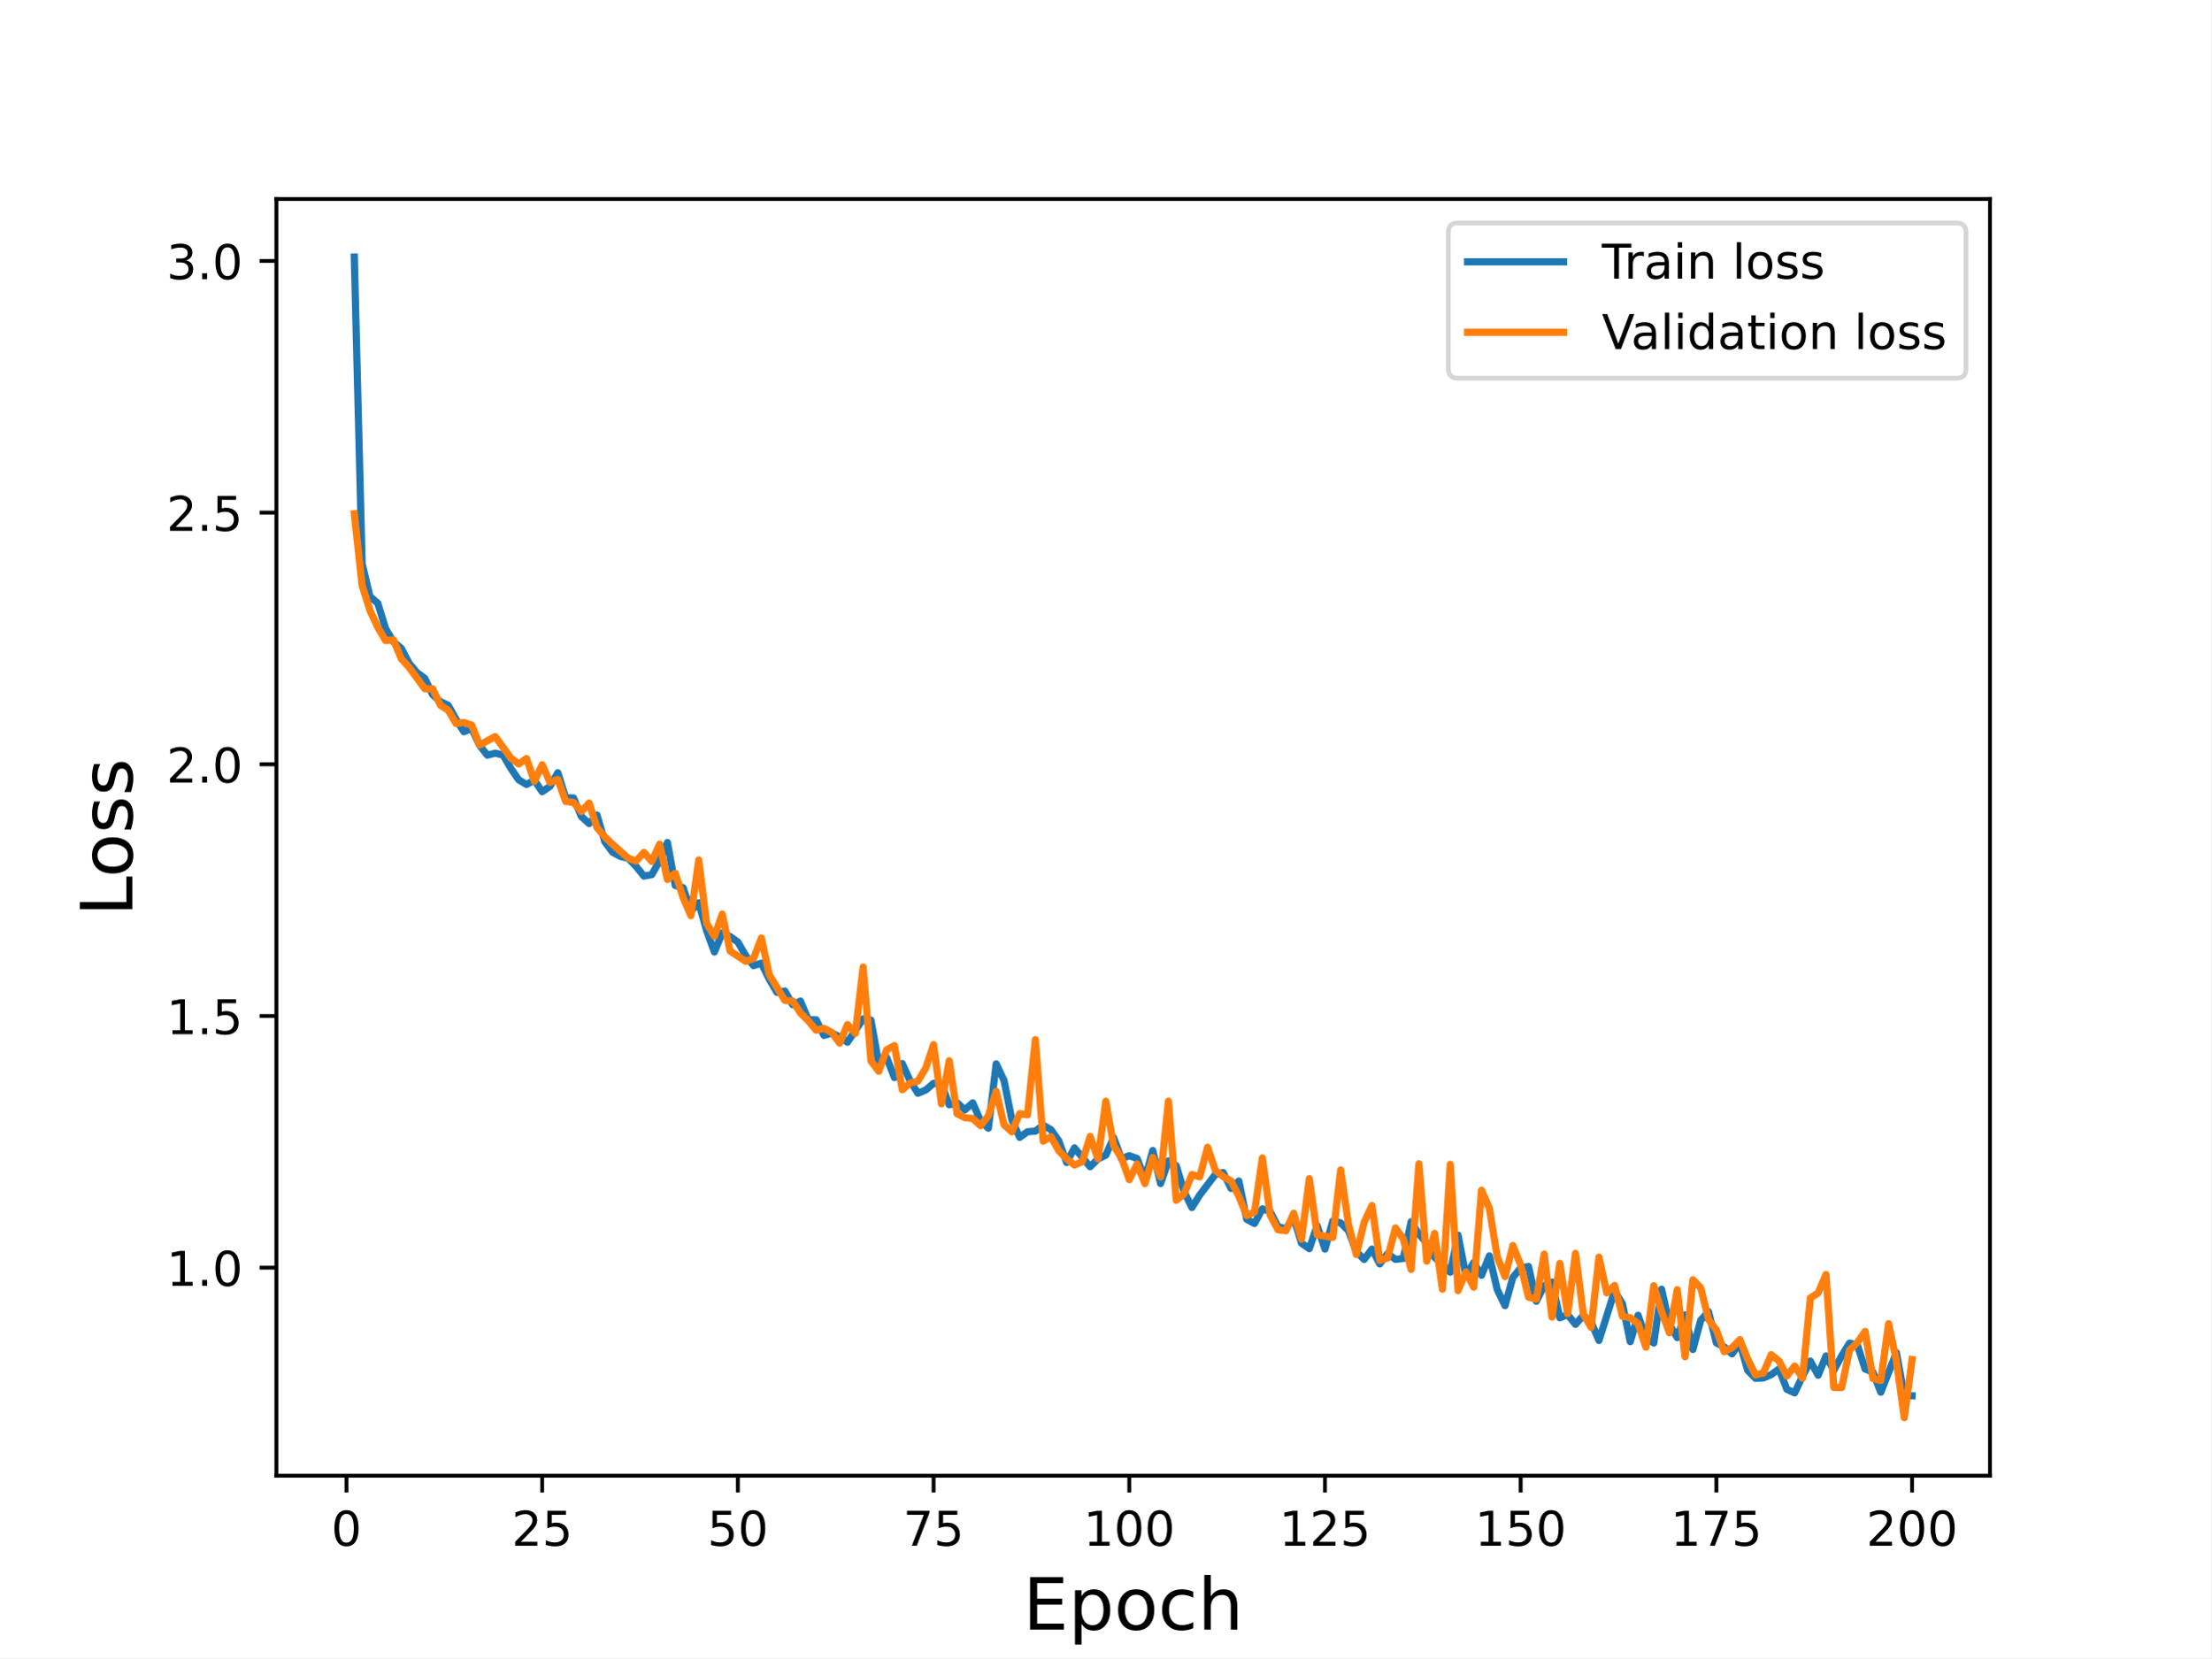
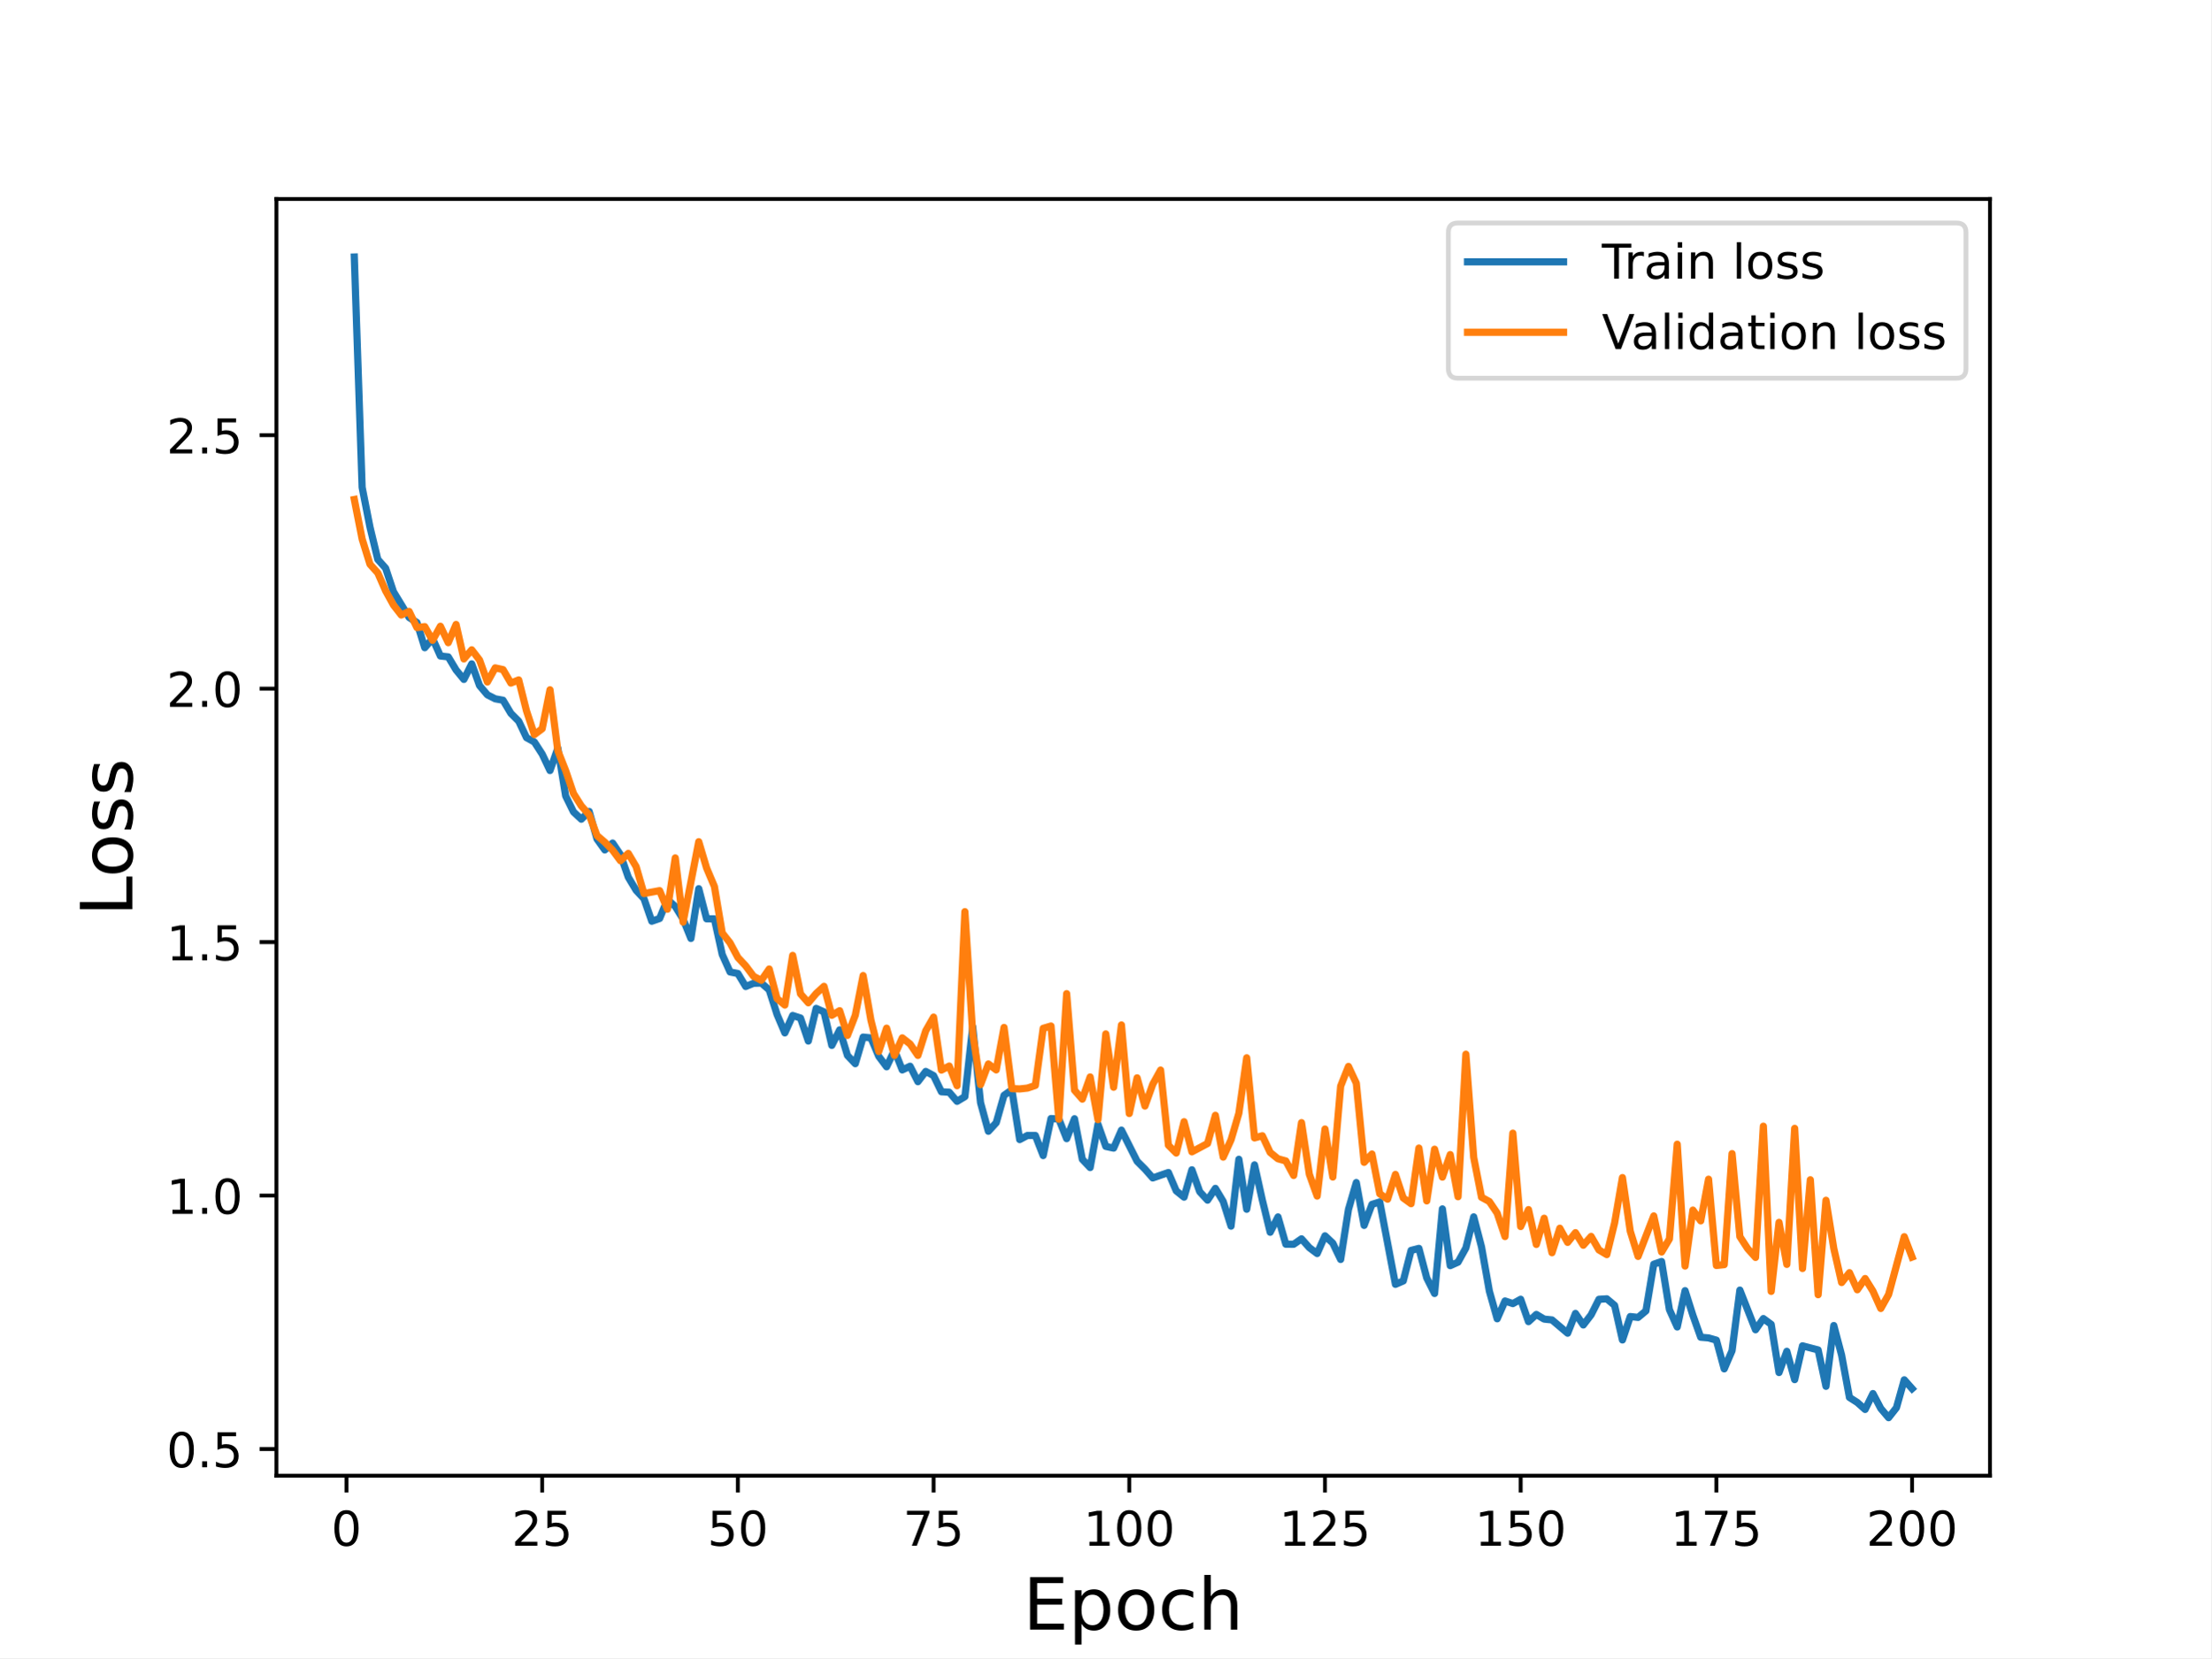
<svg xmlns="http://www.w3.org/2000/svg" xmlns:xlink="http://www.w3.org/1999/xlink" height="345.6pt" version="1.1" viewBox="0 0 460.8 345.6" width="460.8pt">
  <defs>
    <style type="text/css">*{stroke-linecap:butt;stroke-linejoin:round;}</style>
  </defs>
  <g id="figure_1">
    <g id="patch_1">
      <path d="M 0 345.6  L 460.8 345.6  L 460.8 0  L 0 0  z " style="fill:#ffffff;" />
    </g>
    <g id="axes_1">
      <g id="patch_2">
        <path d="M 57.6 307.584  L 414.72 307.584  L 414.72 41.472  L 57.6 41.472  z " style="fill:#ffffff;" />
      </g>
      <g id="matplotlib.axis_1">
        <g id="xtick_1">
          <g id="line2d_1">
            <defs>
-               <path d="M 0 0  L 0 3.5  " id="md08110b622" style="stroke:#000000;stroke-width:0.8;" />
-             </defs>
-             <g>
-               <use style="stroke:#000000;stroke-width:0.8;" x="72.201" xlink:href="#md08110b622" y="307.584" />
+               <path d="M 0 0  L 0 3.5  " id="m9e2fbd692a" style="stroke:#000000;stroke-width:0.8;" />
+             </defs>
+             <g>
+               <use style="stroke:#000000;stroke-width:0.8;" x="72.201" xlink:href="#m9e2fbd692a" y="307.584" />
            </g>
          </g>
          <g id="text_1">
            <g transform="translate(69.02005 322.1824)scale(0.1 -0.1)">
              <defs>
                <path d="M 2034 4250  Q 1547 4250 1301 3770  Q 1056 3291 1056 2328  Q 1056 1369 1301 889  Q 1547 409 2034 409  Q 2525 409 2770 889  Q 3016 1369 3016 2328  Q 3016 3291 2770 3770  Q 2525 4250 2034 4250  z M 2034 4750  Q 2819 4750 3233 4129  Q 3647 3509 3647 2328  Q 3647 1150 3233 529  Q 2819 -91 2034 -91  Q 1250 -91 836 529  Q 422 1150 422 2328  Q 422 3509 836 4129  Q 1250 4750 2034 4750  z " id="DejaVuSans-30" transform="scale(0.015625)" />
              </defs>
              <use xlink:href="#DejaVuSans-30" />
            </g>
          </g>
        </g>
        <g id="xtick_2">
          <g id="line2d_2">
            <g>
-               <use style="stroke:#000000;stroke-width:0.8;" x="112.987" xlink:href="#md08110b622" y="307.584" />
+               <use style="stroke:#000000;stroke-width:0.8;" x="112.987" xlink:href="#m9e2fbd692a" y="307.584" />
            </g>
          </g>
          <g id="text_2">
            <g transform="translate(106.6245 322.1824)scale(0.1 -0.1)">
              <defs>
                <path d="M 1228 531  L 3431 531  L 3431 0  L 469 0  L 469 531  Q 828 903 1448 1529  Q 2069 2156 2228 2338  Q 2531 2678 2651 2914  Q 2772 3150 2772 3378  Q 2772 3750 2511 3984  Q 2250 4219 1831 4219  Q 1534 4219 1204 4116  Q 875 4013 500 3803  L 500 4441  Q 881 4594 1212 4672  Q 1544 4750 1819 4750  Q 2544 4750 2975 4387  Q 3406 4025 3406 3419  Q 3406 3131 3298 2873  Q 3191 2616 2906 2266  Q 2828 2175 2409 1742  Q 1991 1309 1228 531  z " id="DejaVuSans-32" transform="scale(0.015625)" />
                <path d="M 691 4666  L 3169 4666  L 3169 4134  L 1269 4134  L 1269 2991  Q 1406 3038 1543 3061  Q 1681 3084 1819 3084  Q 2600 3084 3056 2656  Q 3513 2228 3513 1497  Q 3513 744 3044 326  Q 2575 -91 1722 -91  Q 1428 -91 1123 -41  Q 819 9 494 109  L 494 744  Q 775 591 1075 516  Q 1375 441 1709 441  Q 2250 441 2565 725  Q 2881 1009 2881 1497  Q 2881 1984 2565 2268  Q 2250 2553 1709 2553  Q 1456 2553 1204 2497  Q 953 2441 691 2322  L 691 4666  z " id="DejaVuSans-35" transform="scale(0.015625)" />
              </defs>
              <use xlink:href="#DejaVuSans-32" />
              <use x="63.623" xlink:href="#DejaVuSans-35" />
            </g>
          </g>
        </g>
        <g id="xtick_3">
          <g id="line2d_3">
            <g>
-               <use style="stroke:#000000;stroke-width:0.8;" x="153.773" xlink:href="#md08110b622" y="307.584" />
+               <use style="stroke:#000000;stroke-width:0.8;" x="153.773" xlink:href="#m9e2fbd692a" y="307.584" />
            </g>
          </g>
          <g id="text_3">
            <g transform="translate(147.4103 322.1824)scale(0.1 -0.1)">
              <use xlink:href="#DejaVuSans-35" />
              <use x="63.623" xlink:href="#DejaVuSans-30" />
            </g>
          </g>
        </g>
        <g id="xtick_4">
          <g id="line2d_4">
            <g>
-               <use style="stroke:#000000;stroke-width:0.8;" x="194.559" xlink:href="#md08110b622" y="307.584" />
+               <use style="stroke:#000000;stroke-width:0.8;" x="194.559" xlink:href="#m9e2fbd692a" y="307.584" />
            </g>
          </g>
          <g id="text_4">
            <g transform="translate(188.196 322.1824)scale(0.1 -0.1)">
              <defs>
                <path d="M 525 4666  L 3525 4666  L 3525 4397  L 1831 0  L 1172 0  L 2766 4134  L 525 4134  L 525 4666  z " id="DejaVuSans-37" transform="scale(0.015625)" />
              </defs>
              <use xlink:href="#DejaVuSans-37" />
              <use x="63.623" xlink:href="#DejaVuSans-35" />
            </g>
          </g>
        </g>
        <g id="xtick_5">
          <g id="line2d_5">
            <g>
-               <use style="stroke:#000000;stroke-width:0.8;" x="235.344" xlink:href="#md08110b622" y="307.584" />
+               <use style="stroke:#000000;stroke-width:0.8;" x="235.344" xlink:href="#m9e2fbd692a" y="307.584" />
            </g>
          </g>
          <g id="text_5">
            <g transform="translate(225.8005 322.1824)scale(0.1 -0.1)">
              <defs>
                <path d="M 794 531  L 1825 531  L 1825 4091  L 703 3866  L 703 4441  L 1819 4666  L 2450 4666  L 2450 531  L 3481 531  L 3481 0  L 794 0  L 794 531  z " id="DejaVuSans-31" transform="scale(0.015625)" />
              </defs>
              <use xlink:href="#DejaVuSans-31" />
              <use x="63.623" xlink:href="#DejaVuSans-30" />
              <use x="127.246" xlink:href="#DejaVuSans-30" />
            </g>
          </g>
        </g>
        <g id="xtick_6">
          <g id="line2d_6">
            <g>
-               <use style="stroke:#000000;stroke-width:0.8;" x="276.13" xlink:href="#md08110b622" y="307.584" />
+               <use style="stroke:#000000;stroke-width:0.8;" x="276.13" xlink:href="#m9e2fbd692a" y="307.584" />
            </g>
          </g>
          <g id="text_6">
            <g transform="translate(266.5863 322.1824)scale(0.1 -0.1)">
              <use xlink:href="#DejaVuSans-31" />
              <use x="63.623" xlink:href="#DejaVuSans-32" />
              <use x="127.246" xlink:href="#DejaVuSans-35" />
            </g>
          </g>
        </g>
        <g id="xtick_7">
          <g id="line2d_7">
            <g>
-               <use style="stroke:#000000;stroke-width:0.8;" x="316.916" xlink:href="#md08110b622" y="307.584" />
+               <use style="stroke:#000000;stroke-width:0.8;" x="316.916" xlink:href="#m9e2fbd692a" y="307.584" />
            </g>
          </g>
          <g id="text_7">
            <g transform="translate(307.372 322.1824)scale(0.1 -0.1)">
              <use xlink:href="#DejaVuSans-31" />
              <use x="63.623" xlink:href="#DejaVuSans-35" />
              <use x="127.246" xlink:href="#DejaVuSans-30" />
            </g>
          </g>
        </g>
        <g id="xtick_8">
          <g id="line2d_8">
            <g>
-               <use style="stroke:#000000;stroke-width:0.8;" x="357.702" xlink:href="#md08110b622" y="307.584" />
+               <use style="stroke:#000000;stroke-width:0.8;" x="357.702" xlink:href="#m9e2fbd692a" y="307.584" />
            </g>
          </g>
          <g id="text_8">
            <g transform="translate(348.1578 322.1824)scale(0.1 -0.1)">
              <use xlink:href="#DejaVuSans-31" />
              <use x="63.623" xlink:href="#DejaVuSans-37" />
              <use x="127.246" xlink:href="#DejaVuSans-35" />
            </g>
          </g>
        </g>
        <g id="xtick_9">
          <g id="line2d_9">
            <g>
-               <use style="stroke:#000000;stroke-width:0.8;" x="398.487" xlink:href="#md08110b622" y="307.584" />
+               <use style="stroke:#000000;stroke-width:0.8;" x="398.487" xlink:href="#m9e2fbd692a" y="307.584" />
            </g>
          </g>
          <g id="text_9">
            <g transform="translate(388.9435 322.1824)scale(0.1 -0.1)">
              <use xlink:href="#DejaVuSans-32" />
              <use x="63.623" xlink:href="#DejaVuSans-30" />
              <use x="127.246" xlink:href="#DejaVuSans-30" />
            </g>
          </g>
        </g>
        <g id="text_10">
          <g transform="translate(213.1936 339.6598)scale(0.15 -0.15)">
            <defs>
              <path d="M 628 4666  L 3578 4666  L 3578 4134  L 1259 4134  L 1259 2753  L 3481 2753  L 3481 2222  L 1259 2222  L 1259 531  L 3634 531  L 3634 0  L 628 0  L 628 4666  z " id="DejaVuSans-45" transform="scale(0.015625)" />
              <path d="M 1159 525  L 1159 -1331  L 581 -1331  L 581 3500  L 1159 3500  L 1159 2969  Q 1341 3281 1617 3432  Q 1894 3584 2278 3584  Q 2916 3584 3314 3078  Q 3713 2572 3713 1747  Q 3713 922 3314 415  Q 2916 -91 2278 -91  Q 1894 -91 1617 61  Q 1341 213 1159 525  z M 3116 1747  Q 3116 2381 2855 2742  Q 2594 3103 2138 3103  Q 1681 3103 1420 2742  Q 1159 2381 1159 1747  Q 1159 1113 1420 752  Q 1681 391 2138 391  Q 2594 391 2855 752  Q 3116 1113 3116 1747  z " id="DejaVuSans-70" transform="scale(0.015625)" />
              <path d="M 1959 3097  Q 1497 3097 1228 2736  Q 959 2375 959 1747  Q 959 1119 1226 758  Q 1494 397 1959 397  Q 2419 397 2687 759  Q 2956 1122 2956 1747  Q 2956 2369 2687 2733  Q 2419 3097 1959 3097  z M 1959 3584  Q 2709 3584 3137 3096  Q 3566 2609 3566 1747  Q 3566 888 3137 398  Q 2709 -91 1959 -91  Q 1206 -91 779 398  Q 353 888 353 1747  Q 353 2609 779 3096  Q 1206 3584 1959 3584  z " id="DejaVuSans-6f" transform="scale(0.015625)" />
              <path d="M 3122 3366  L 3122 2828  Q 2878 2963 2633 3030  Q 2388 3097 2138 3097  Q 1578 3097 1268 2742  Q 959 2388 959 1747  Q 959 1106 1268 751  Q 1578 397 2138 397  Q 2388 397 2633 464  Q 2878 531 3122 666  L 3122 134  Q 2881 22 2623 -34  Q 2366 -91 2075 -91  Q 1284 -91 818 406  Q 353 903 353 1747  Q 353 2603 823 3093  Q 1294 3584 2113 3584  Q 2378 3584 2631 3529  Q 2884 3475 3122 3366  z " id="DejaVuSans-63" transform="scale(0.015625)" />
              <path d="M 3513 2113  L 3513 0  L 2938 0  L 2938 2094  Q 2938 2591 2744 2837  Q 2550 3084 2163 3084  Q 1697 3084 1428 2787  Q 1159 2491 1159 1978  L 1159 0  L 581 0  L 581 4863  L 1159 4863  L 1159 2956  Q 1366 3272 1645 3428  Q 1925 3584 2291 3584  Q 2894 3584 3203 3211  Q 3513 2838 3513 2113  z " id="DejaVuSans-68" transform="scale(0.015625)" />
            </defs>
            <use xlink:href="#DejaVuSans-45" />
            <use x="63.184" xlink:href="#DejaVuSans-70" />
            <use x="126.66" xlink:href="#DejaVuSans-6f" />
            <use x="187.842" xlink:href="#DejaVuSans-63" />
            <use x="242.822" xlink:href="#DejaVuSans-68" />
          </g>
        </g>
      </g>
      <g id="matplotlib.axis_2">
        <g id="ytick_1">
          <g id="line2d_10">
            <defs>
-               <path d="M 0 0  L -3.5 0  " id="maf77f29ef6" style="stroke:#000000;stroke-width:0.8;" />
-             </defs>
-             <g>
-               <use style="stroke:#000000;stroke-width:0.8;" x="57.6" xlink:href="#maf77f29ef6" y="264.22" />
+               <path d="M 0 0  L -3.5 0  " id="m3fc4d45569" style="stroke:#000000;stroke-width:0.8;" />
+             </defs>
+             <g>
+               <use style="stroke:#000000;stroke-width:0.8;" x="57.6" xlink:href="#m3fc4d45569" y="302.026" />
            </g>
          </g>
          <g id="text_11">
-             <g transform="translate(34.69687 268.0188)scale(0.1 -0.1)">
+             <g transform="translate(34.69687 305.8253)scale(0.1 -0.1)">
              <defs>
                <path d="M 684 794  L 1344 794  L 1344 0  L 684 0  L 684 794  z " id="DejaVuSans-2e" transform="scale(0.015625)" />
              </defs>
-               <use xlink:href="#DejaVuSans-31" />
-               <use x="63.623" xlink:href="#DejaVuSans-2e" />
-               <use x="95.41" xlink:href="#DejaVuSans-30" />
+               <use xlink:href="#DejaVuSans-30" />
+               <use x="63.623" xlink:href="#DejaVuSans-2e" />
+               <use x="95.41" xlink:href="#DejaVuSans-35" />
            </g>
          </g>
        </g>
        <g id="ytick_2">
          <g id="line2d_11">
            <g>
-               <use style="stroke:#000000;stroke-width:0.8;" x="57.6" xlink:href="#maf77f29ef6" y="211.761" />
+               <use style="stroke:#000000;stroke-width:0.8;" x="57.6" xlink:href="#m3fc4d45569" y="249.194" />
            </g>
          </g>
          <g id="text_12">
-             <g transform="translate(34.69687 215.5601)scale(0.1 -0.1)">
-               <use xlink:href="#DejaVuSans-31" />
-               <use x="63.623" xlink:href="#DejaVuSans-2e" />
-               <use x="95.41" xlink:href="#DejaVuSans-35" />
+             <g transform="translate(34.69687 252.993)scale(0.1 -0.1)">
+               <use xlink:href="#DejaVuSans-31" />
+               <use x="63.623" xlink:href="#DejaVuSans-2e" />
+               <use x="95.41" xlink:href="#DejaVuSans-30" />
            </g>
          </g>
        </g>
        <g id="ytick_3">
          <g id="line2d_12">
            <g>
-               <use style="stroke:#000000;stroke-width:0.8;" x="57.6" xlink:href="#maf77f29ef6" y="159.302" />
+               <use style="stroke:#000000;stroke-width:0.8;" x="57.6" xlink:href="#m3fc4d45569" y="196.361" />
            </g>
          </g>
          <g id="text_13">
-             <g transform="translate(34.69687 163.1014)scale(0.1 -0.1)">
-               <use xlink:href="#DejaVuSans-32" />
-               <use x="63.623" xlink:href="#DejaVuSans-2e" />
-               <use x="95.41" xlink:href="#DejaVuSans-30" />
+             <g transform="translate(34.69687 200.1607)scale(0.1 -0.1)">
+               <use xlink:href="#DejaVuSans-31" />
+               <use x="63.623" xlink:href="#DejaVuSans-2e" />
+               <use x="95.41" xlink:href="#DejaVuSans-35" />
            </g>
          </g>
        </g>
        <g id="ytick_4">
          <g id="line2d_13">
            <g>
-               <use style="stroke:#000000;stroke-width:0.8;" x="57.6" xlink:href="#maf77f29ef6" y="106.843" />
+               <use style="stroke:#000000;stroke-width:0.8;" x="57.6" xlink:href="#m3fc4d45569" y="143.529" />
            </g>
          </g>
          <g id="text_14">
-             <g transform="translate(34.69687 110.6427)scale(0.1 -0.1)">
+             <g transform="translate(34.69687 147.3284)scale(0.1 -0.1)">
              <use xlink:href="#DejaVuSans-32" />
              <use x="63.623" xlink:href="#DejaVuSans-2e" />
-               <use x="95.41" xlink:href="#DejaVuSans-35" />
+               <use x="95.41" xlink:href="#DejaVuSans-30" />
            </g>
          </g>
        </g>
        <g id="ytick_5">
          <g id="line2d_14">
            <g>
-               <use style="stroke:#000000;stroke-width:0.8;" x="57.6" xlink:href="#maf77f29ef6" y="54.385" />
+               <use style="stroke:#000000;stroke-width:0.8;" x="57.6" xlink:href="#m3fc4d45569" y="90.697" />
            </g>
          </g>
          <g id="text_15">
-             <g transform="translate(34.69687 58.18403)scale(0.1 -0.1)">
-               <defs>
-                 <path d="M 2597 2516  Q 3050 2419 3304 2112  Q 3559 1806 3559 1356  Q 3559 666 3084 287  Q 2609 -91 1734 -91  Q 1441 -91 1130 -33  Q 819 25 488 141  L 488 750  Q 750 597 1062 519  Q 1375 441 1716 441  Q 2309 441 2620 675  Q 2931 909 2931 1356  Q 2931 1769 2642 2001  Q 2353 2234 1838 2234  L 1294 2234  L 1294 2753  L 1863 2753  Q 2328 2753 2575 2939  Q 2822 3125 2822 3475  Q 2822 3834 2567 4026  Q 2313 4219 1838 4219  Q 1578 4219 1281 4162  Q 984 4106 628 3988  L 628 4550  Q 988 4650 1302 4700  Q 1616 4750 1894 4750  Q 2613 4750 3031 4423  Q 3450 4097 3450 3541  Q 3450 3153 3228 2886  Q 3006 2619 2597 2516  z " id="DejaVuSans-33" transform="scale(0.015625)" />
-               </defs>
-               <use xlink:href="#DejaVuSans-33" />
-               <use x="63.623" xlink:href="#DejaVuSans-2e" />
-               <use x="95.41" xlink:href="#DejaVuSans-30" />
+             <g transform="translate(34.69687 94.4961)scale(0.1 -0.1)">
+               <use xlink:href="#DejaVuSans-32" />
+               <use x="63.623" xlink:href="#DejaVuSans-2e" />
+               <use x="95.41" xlink:href="#DejaVuSans-35" />
            </g>
          </g>
        </g>
        <g id="text_16">
          <g transform="translate(27.57734 190.9788)rotate(-90)scale(0.15 -0.15)">
            <defs>
              <path d="M 628 4666  L 1259 4666  L 1259 531  L 3531 531  L 3531 0  L 628 0  L 628 4666  z " id="DejaVuSans-4c" transform="scale(0.015625)" />
              <path d="M 2834 3397  L 2834 2853  Q 2591 2978 2328 3040  Q 2066 3103 1784 3103  Q 1356 3103 1142 2972  Q 928 2841 928 2578  Q 928 2378 1081 2264  Q 1234 2150 1697 2047  L 1894 2003  Q 2506 1872 2764 1633  Q 3022 1394 3022 966  Q 3022 478 2636 193  Q 2250 -91 1575 -91  Q 1294 -91 989 -36  Q 684 19 347 128  L 347 722  Q 666 556 975 473  Q 1284 391 1588 391  Q 1994 391 2212 530  Q 2431 669 2431 922  Q 2431 1156 2273 1281  Q 2116 1406 1581 1522  L 1381 1569  Q 847 1681 609 1914  Q 372 2147 372 2553  Q 372 3047 722 3315  Q 1072 3584 1716 3584  Q 2034 3584 2315 3537  Q 2597 3491 2834 3397  z " id="DejaVuSans-73" transform="scale(0.015625)" />
            </defs>
            <use xlink:href="#DejaVuSans-4c" />
            <use x="53.963" xlink:href="#DejaVuSans-6f" />
            <use x="115.145" xlink:href="#DejaVuSans-73" />
            <use x="167.244" xlink:href="#DejaVuSans-73" />
          </g>
        </g>
      </g>
      <g id="line2d_15">
-         <path clip-path="url(#pb016cc8f94)" d="M 73.833 53.568  L 75.464 117.525  L 77.096 124.317  L 78.727 125.73  L 80.358 131.045  L 81.99 133.76  L 83.621 135.122  L 85.253 138.238  L 86.884 140.183  L 88.516 141.385  L 90.147 144.783  L 91.778 146.238  L 93.41 147.015  L 95.041 149.931  L 96.673 152.524  L 98.304 151.853  L 99.936 155.343  L 101.567 157.405  L 103.198 156.983  L 104.83 157.369  L 106.461 160.157  L 108.093 162.536  L 109.724 163.505  L 111.356 162.614  L 112.987 165.015  L 114.618 163.889  L 116.25 161.05  L 117.881 166.303  L 119.513 166.306  L 121.144 170.173  L 122.776 171.661  L 124.407 169.873  L 126.038 175.438  L 127.67 177.638  L 129.301 178.507  L 130.933 178.907  L 132.564 180.594  L 134.196 182.607  L 135.827 182.307  L 137.458 179.433  L 139.09 175.6  L 140.721 184.56  L 142.353 185.02  L 143.984 189.939  L 145.616 188.166  L 147.247 193.949  L 148.879 198.426  L 150.51 194.447  L 152.141 195.193  L 153.773 196.36  L 155.404 199.177  L 157.036 201.271  L 158.667 200.754  L 160.299 204.073  L 161.93 206.846  L 163.561 206.559  L 165.193 209.418  L 166.824 208.662  L 168.456 212.545  L 170.087 212.556  L 171.719 215.816  L 173.35 215.32  L 174.981 216.114  L 176.613 217.228  L 179.876 212.364  L 181.507 212.611  L 183.139 221.711  L 184.77 220.4  L 186.401 224.609  L 188.033 221.677  L 189.664 225.288  L 191.296 227.878  L 192.927 227.186  L 194.559 225.802  L 196.19 225.939  L 197.821 230.287  L 199.453 229.839  L 201.084 231.334  L 202.716 229.867  L 204.347 233.611  L 205.979 235.159  L 207.61 221.74  L 209.241 225.203  L 210.873 233.392  L 212.504 237.063  L 214.136 235.891  L 215.767 235.771  L 217.399 234.537  L 219.03 235.466  L 220.661 237.799  L 222.293 242.309  L 223.924 239.258  L 227.187 243.187  L 228.819 241.566  L 230.45 240.776  L 232.081 237.108  L 233.713 241.512  L 235.344 240.876  L 236.976 241.475  L 238.607 245.685  L 240.239 239.809  L 241.87 246.693  L 243.501 241.975  L 245.133 242.975  L 246.764 248.346  L 248.396 251.694  L 250.027 249.074  L 253.29 244.79  L 254.921 244.4  L 256.553 247.7  L 258.184 246.16  L 259.816 254.136  L 261.447 255.018  L 263.079 251.96  L 264.71 252.534  L 266.341 255.675  L 267.973 256.131  L 269.604 253.781  L 271.236 259.125  L 272.867 260.261  L 274.499 255.462  L 276.13 260.352  L 277.761 254.493  L 279.393 254.886  L 281.024 256.51  L 282.656 260.838  L 284.287 262.512  L 285.919 260.35  L 287.55 263.449  L 289.181 261.295  L 290.813 262.49  L 292.444 262.317  L 294.076 254.65  L 295.707 257.229  L 297.339 259.094  L 298.97 262.051  L 300.601 263.534  L 302.233 265.168  L 303.864 257.442  L 305.496 265.869  L 307.127 263.14  L 308.759 265.816  L 310.39 261.764  L 312.021 268.759  L 313.653 272.141  L 315.284 266.248  L 316.916 264.286  L 318.547 263.972  L 320.179 271.231  L 321.81 267.961  L 323.441 267.221  L 325.073 274.673  L 326.704 274.001  L 328.336 276.038  L 329.967 274.179  L 331.599 275.539  L 333.23 279.402  L 336.493 269.072  L 338.124 271.745  L 339.756 279.647  L 341.387 274.147  L 343.019 278.85  L 344.65 279.935  L 346.282 268.711  L 347.913 276.025  L 349.544 278.804  L 351.176 274.078  L 352.807 281.278  L 354.439 275.174  L 356.07 273.401  L 357.702 279.915  L 359.333 280.741  L 360.964 282.196  L 362.596 279.914  L 364.227 285.631  L 365.859 287.287  L 367.49 287.217  L 369.122 286.52  L 370.753 285.343  L 372.384 289.575  L 374.016 290.318  L 375.647 286.874  L 377.279 283.695  L 378.91 286.649  L 380.542 282.619  L 382.173 285.624  L 383.804 282.613  L 385.436 279.961  L 387.067 280.282  L 388.699 285.356  L 390.33 285.994  L 391.962 290.183  L 395.224 281.942  L 396.856 290.875  L 398.487 290.929  L 398.487 290.929  " style="fill:none;stroke:#1f77b4;stroke-linecap:square;stroke-width:1.5;" />
+         <path clip-path="url(#p7e8a330548)" d="M 73.833 53.568  L 75.464 101.576  L 77.096 109.85  L 78.727 116.593  L 80.358 118.418  L 81.99 123.324  L 85.253 128.693  L 86.884 129.749  L 88.516 135.006  L 90.147 133.098  L 91.778 136.733  L 93.41 136.907  L 95.041 139.633  L 96.673 141.612  L 98.304 138.372  L 99.936 142.899  L 101.567 144.82  L 103.198 145.65  L 104.83 145.947  L 106.461 148.681  L 108.093 150.312  L 109.724 153.751  L 111.356 154.649  L 112.987 157.174  L 114.618 160.609  L 116.25 155.934  L 117.881 165.908  L 119.513 169.22  L 121.144 170.748  L 122.776 169.125  L 124.407 174.873  L 126.038 177.151  L 127.67 175.715  L 129.301 178.141  L 130.933 182.84  L 132.564 185.563  L 134.196 187.306  L 135.827 192.01  L 137.458 191.446  L 139.09 187.471  L 140.721 188.937  L 142.353 191.566  L 143.984 195.608  L 145.616 185.232  L 147.247 191.505  L 148.879 191.525  L 150.51 198.95  L 152.141 202.584  L 153.773 202.907  L 155.404 205.621  L 157.036 204.955  L 158.667 204.903  L 160.299 206.32  L 161.93 211.428  L 163.561 215.285  L 165.193 211.661  L 166.824 212.183  L 168.456 216.985  L 170.087 210.183  L 171.719 210.904  L 173.35 217.897  L 174.981 214.66  L 176.613 219.992  L 178.244 221.708  L 179.876 216.168  L 181.507 216.338  L 183.139 220.183  L 184.77 222.355  L 186.401 218.899  L 188.033 223.009  L 189.664 222.239  L 191.296 225.459  L 192.927 223.319  L 194.559 224.193  L 196.19 227.564  L 197.821 227.659  L 199.453 229.559  L 201.084 228.574  L 202.716 214.018  L 204.347 229.838  L 205.979 235.797  L 207.61 234.017  L 209.241 228.296  L 210.873 227.166  L 212.504 237.528  L 214.136 236.663  L 215.767 236.671  L 217.399 240.86  L 219.03 233.144  L 220.661 233.241  L 222.293 237.336  L 223.924 233.185  L 225.556 241.635  L 227.187 243.36  L 228.819 234.331  L 230.45 238.953  L 232.081 239.304  L 233.713 235.559  L 236.976 242.043  L 238.607 243.67  L 240.239 245.523  L 243.501 244.389  L 245.133 248.216  L 246.764 249.527  L 248.396 243.823  L 250.027 248.392  L 251.659 250.157  L 253.29 247.695  L 254.921 250.424  L 256.553 255.567  L 258.184 241.639  L 259.816 252.05  L 261.447 242.799  L 263.079 250.143  L 264.71 256.844  L 266.341 253.642  L 267.973 259.34  L 269.604 259.347  L 271.236 258.211  L 272.867 260.05  L 274.499 261.283  L 276.13 257.585  L 277.761 259.11  L 279.393 262.518  L 281.024 252.083  L 282.656 246.485  L 284.287 255.411  L 285.919 251.036  L 287.55 250.522  L 290.813 267.702  L 292.444 266.994  L 294.076 260.625  L 295.707 260.204  L 297.339 266.36  L 298.97 269.608  L 300.601 251.976  L 302.233 263.802  L 303.864 263.072  L 305.496 260.112  L 307.127 253.636  L 308.759 259.915  L 310.39 269.104  L 312.021 274.878  L 313.653 271.164  L 315.284 271.713  L 316.916 270.809  L 318.547 275.478  L 320.179 273.974  L 321.81 274.946  L 323.441 275.117  L 326.704 277.882  L 328.336 273.762  L 329.967 276.169  L 331.599 274.051  L 333.23 270.819  L 334.862 270.717  L 336.493 272.084  L 338.124 279.291  L 339.756 274.411  L 341.387 274.591  L 343.019 273.23  L 344.65 263.501  L 346.282 262.941  L 347.913 272.962  L 349.544 276.587  L 351.176 269.021  L 352.807 274.155  L 354.439 278.727  L 356.07 278.868  L 357.702 279.334  L 359.333 285.32  L 360.964 281.532  L 362.596 268.901  L 365.859 277.169  L 367.49 274.837  L 369.122 276.037  L 370.753 286.08  L 372.384 281.664  L 374.016 287.56  L 375.647 280.516  L 378.91 281.375  L 380.542 288.952  L 382.173 276.286  L 383.804 282.473  L 385.436 291.277  L 387.067 292.316  L 388.699 293.773  L 390.33 290.466  L 391.962 293.568  L 393.593 295.488  L 395.224 293.417  L 396.856 287.603  L 398.487 289.438  L 398.487 289.438  " style="fill:none;stroke:#1f77b4;stroke-linecap:square;stroke-width:1.5;" />
      </g>
      <g id="line2d_16">
-         <path clip-path="url(#pb016cc8f94)" d="M 73.833 107.082  L 75.464 122.05  L 77.096 127.245  L 78.727 130.734  L 80.358 133.521  L 81.99 133.363  L 83.621 137.296  L 85.253 139.091  L 88.516 143.559  L 90.147 143.554  L 91.778 146.981  L 93.41 148.054  L 95.041 150.802  L 96.673 150.593  L 98.304 151.134  L 99.936 155.287  L 103.198 153.511  L 106.461 158.006  L 108.093 159.232  L 109.724 158.102  L 111.356 162.831  L 112.987 159.398  L 114.618 163.079  L 116.25 162.459  L 117.881 167.051  L 119.513 167.254  L 121.144 169.157  L 122.776 167.375  L 124.407 172.497  L 126.038 174.431  L 127.67 175.99  L 130.933 178.882  L 132.564 179.477  L 134.196 177.662  L 135.827 179.544  L 137.458 175.937  L 139.09 183.324  L 140.721 182.011  L 142.353 187.09  L 143.984 190.866  L 145.616 179.249  L 147.247 192.43  L 148.879 195.159  L 150.51 190.519  L 152.141 198.222  L 155.404 200.373  L 157.036 199.756  L 158.667 195.517  L 160.299 203.137  L 163.561 208.523  L 165.193 208.634  L 166.824 211.162  L 168.456 212.769  L 170.087 214.732  L 171.719 214.336  L 173.35 215.206  L 174.981 217.43  L 176.613 213.543  L 178.244 215.373  L 179.876 201.568  L 181.507 221.138  L 183.139 223.293  L 184.77 218.797  L 186.401 217.931  L 188.033 227.144  L 189.664 225.753  L 191.296 225.331  L 192.927 222.613  L 194.559 217.73  L 196.19 230.09  L 197.821 221.098  L 199.453 232.144  L 201.084 232.96  L 202.716 233.121  L 204.347 234.623  L 205.979 232.56  L 207.61 227.472  L 209.241 234.426  L 210.873 235.912  L 212.504 232.11  L 214.136 232.365  L 215.767 216.695  L 217.399 237.858  L 219.03 236.939  L 220.661 239.855  L 222.293 241.537  L 223.924 242.828  L 225.556 242.117  L 227.187 236.869  L 228.819 241.551  L 230.45 229.538  L 232.081 238.778  L 233.713 241.332  L 235.344 245.885  L 236.976 242.61  L 238.607 246.702  L 240.239 241.243  L 241.87 245.303  L 243.501 229.511  L 245.133 250.184  L 246.764 248.825  L 248.396 244.819  L 250.027 245.291  L 251.659 239.119  L 253.29 243.972  L 254.921 245.236  L 256.553 246.151  L 258.184 249.366  L 259.816 253.378  L 261.447 252.611  L 263.079 241.345  L 264.71 253.246  L 266.341 256.321  L 267.973 256.537  L 269.604 252.883  L 271.236 258.285  L 272.867 245.664  L 274.499 257.362  L 277.761 257.934  L 279.393 243.849  L 281.024 255.162  L 282.656 261.48  L 284.287 254.772  L 285.919 251.278  L 287.55 262.712  L 289.181 262.204  L 290.813 255.951  L 292.444 258.198  L 294.076 264.594  L 295.707 242.575  L 297.339 262.853  L 298.97 257.082  L 300.601 268.705  L 302.233 242.689  L 303.864 269.008  L 305.496 265.121  L 307.127 268.293  L 308.759 248.087  L 310.39 251.83  L 312.021 261.926  L 313.653 266.093  L 315.284 259.614  L 316.916 263.65  L 318.547 270.36  L 320.179 270.796  L 321.81 261.401  L 323.441 274.523  L 325.073 263.334  L 326.704 273.828  L 328.336 261.242  L 329.967 273.868  L 331.599 276.68  L 333.23 262.03  L 334.862 269.476  L 336.493 267.925  L 338.124 274.355  L 339.756 274.668  L 341.387 275.903  L 343.019 280.803  L 344.65 267.999  L 346.282 273.362  L 347.913 277.8  L 349.544 268.824  L 351.176 282.788  L 352.807 266.749  L 354.439 268.421  L 356.07 275.029  L 357.702 277.231  L 359.333 281.745  L 360.964 280.905  L 362.596 279.225  L 364.227 283.289  L 365.859 286.571  L 367.49 286.167  L 369.122 282.364  L 370.753 283.661  L 372.384 286.821  L 374.016 284.733  L 375.647 287.265  L 377.279 270.559  L 378.91 269.467  L 380.542 265.645  L 382.173 289.19  L 383.804 289.219  L 385.436 281.424  L 387.067 279.861  L 388.699 277.517  L 390.33 287.341  L 391.962 287.735  L 393.593 275.902  L 395.224 283.699  L 396.856 295.488  L 398.487 283.368  L 398.487 283.368  " style="fill:none;stroke:#ff7f0e;stroke-linecap:square;stroke-width:1.5;" />
+         <path clip-path="url(#p7e8a330548)" d="M 73.833 104.104  L 75.464 112.349  L 77.096 117.603  L 78.727 119.413  L 80.358 123.141  L 81.99 126.097  L 83.621 128.187  L 85.253 127.433  L 86.884 130.801  L 88.516 130.606  L 90.147 133.46  L 91.778 130.528  L 93.41 133.952  L 95.041 130.158  L 96.673 137.335  L 98.304 135.44  L 99.936 137.569  L 101.567 142.15  L 103.198 139.203  L 104.83 139.564  L 106.461 142.369  L 108.093 141.715  L 109.724 148.17  L 111.356 153.116  L 112.987 151.891  L 114.618 143.77  L 116.25 156.477  L 117.881 160.617  L 119.513 165.393  L 121.144 167.976  L 122.776 169.819  L 124.407 174.15  L 126.038 175.537  L 127.67 177.206  L 129.301 179.408  L 130.933 177.878  L 132.564 180.635  L 134.196 186.245  L 137.458 185.639  L 139.09 189.51  L 140.721 178.814  L 142.353 192.2  L 145.616 175.438  L 147.247 180.906  L 148.879 184.771  L 150.51 194.456  L 152.141 196.527  L 153.773 199.568  L 155.404 201.317  L 157.036 203.495  L 158.667 204.331  L 160.299 201.975  L 161.93 208.139  L 163.561 209.486  L 165.193 199.135  L 166.824 207.149  L 168.456 209.011  L 170.087 207.075  L 171.719 205.581  L 173.35 211.622  L 174.981 210.656  L 176.613 215.811  L 178.244 211.606  L 179.876 203.341  L 181.507 212.649  L 183.139 219.171  L 184.77 214.303  L 186.401 219.999  L 188.033 216.327  L 189.664 217.601  L 191.296 219.987  L 192.927 214.842  L 194.559 211.995  L 196.19 223.045  L 197.821 222.2  L 199.453 226.302  L 201.084 190.018  L 202.716 215.457  L 204.347 226.079  L 205.979 221.763  L 207.61 223.002  L 209.241 214.153  L 210.873 226.904  L 212.504 226.969  L 214.136 226.789  L 215.767 226.243  L 217.399 214.335  L 219.03 213.854  L 220.661 233.283  L 222.293 207.108  L 223.924 227.23  L 225.556 229.097  L 227.187 224.472  L 228.819 233.367  L 230.45 215.501  L 232.081 226.614  L 233.713 213.634  L 235.344 232.098  L 236.976 224.656  L 238.607 230.539  L 240.239 225.992  L 241.87 223.038  L 243.501 238.703  L 245.133 240.333  L 246.764 233.802  L 248.396 240.081  L 251.659 238.345  L 253.29 232.468  L 254.921 241.181  L 256.553 237.576  L 258.184 232.041  L 259.816 220.48  L 261.447 237.183  L 263.079 236.731  L 264.71 240.213  L 266.341 241.533  L 267.973 241.984  L 269.604 245.009  L 271.236 233.994  L 272.867 244.755  L 274.499 249.3  L 276.13 235.326  L 277.761 245.334  L 279.393 226.395  L 281.024 222.283  L 282.656 225.772  L 284.287 242.272  L 285.919 240.538  L 287.55 248.83  L 289.181 249.954  L 290.813 244.792  L 292.444 249.703  L 294.076 250.888  L 295.707 239.295  L 297.339 250.305  L 298.97 239.531  L 300.601 245.35  L 302.233 240.655  L 303.864 249.437  L 305.496 219.736  L 307.127 241.242  L 308.759 249.557  L 310.39 250.442  L 312.021 252.864  L 313.653 257.742  L 315.284 236.182  L 316.916 255.649  L 318.547 252.123  L 320.179 259.385  L 321.81 253.918  L 323.441 261.113  L 325.073 256.009  L 326.704 258.953  L 328.336 256.926  L 329.967 259.554  L 331.599 257.714  L 333.23 260.533  L 334.862 261.506  L 336.493 254.899  L 338.124 245.447  L 339.756 256.63  L 341.387 261.876  L 344.65 253.439  L 346.282 260.965  L 347.913 258.24  L 349.544 238.496  L 351.176 263.888  L 352.807 252.223  L 354.439 254.472  L 356.07 245.785  L 357.702 263.77  L 359.333 263.593  L 360.964 240.454  L 362.596 257.754  L 364.227 260.261  L 365.859 262.087  L 367.49 234.734  L 369.122 269.172  L 370.753 254.785  L 372.384 263.537  L 374.016 235.193  L 375.647 264.405  L 377.279 245.905  L 378.91 269.86  L 380.542 250.18  L 382.173 260.232  L 383.804 267.327  L 385.436 265.269  L 387.067 268.835  L 388.699 266.486  L 390.33 269.11  L 391.962 272.733  L 393.593 269.82  L 396.856 257.773  L 398.487 262.015  L 398.487 262.015  " style="fill:none;stroke:#ff7f0e;stroke-linecap:square;stroke-width:1.5;" />
      </g>
      <g id="patch_3">
        <path d="M 57.6 307.584  L 57.6 41.472  " style="fill:none;stroke:#000000;stroke-linecap:square;stroke-linejoin:miter;stroke-width:0.8;" />
      </g>
      <g id="patch_4">
        <path d="M 414.72 307.584  L 414.72 41.472  " style="fill:none;stroke:#000000;stroke-linecap:square;stroke-linejoin:miter;stroke-width:0.8;" />
      </g>
      <g id="patch_5">
        <path d="M 57.6 307.584  L 414.72 307.584  " style="fill:none;stroke:#000000;stroke-linecap:square;stroke-linejoin:miter;stroke-width:0.8;" />
      </g>
      <g id="patch_6">
        <path d="M 57.6 41.472  L 414.72 41.472  " style="fill:none;stroke:#000000;stroke-linecap:square;stroke-linejoin:miter;stroke-width:0.8;" />
      </g>
      <g id="legend_1">
        <g id="patch_7">
          <path d="M 303.845 78.828  L 407.72 78.828  Q 409.72 78.828 409.72 76.828  L 409.72 48.472  Q 409.72 46.472 407.72 46.472  L 303.845 46.472  Q 301.845 46.472 301.845 48.472  L 301.845 76.828  Q 301.845 78.828 303.845 78.828  z " style="fill:#ffffff;opacity:0.8;stroke:#cccccc;stroke-linejoin:miter;" />
        </g>
        <g id="line2d_17">
          <path d="M 305.845 54.57  L 325.845 54.57  " style="fill:none;stroke:#1f77b4;stroke-linecap:square;stroke-width:1.5;" />
        </g>
        <g id="line2d_18" />
        <g id="text_17">
          <g transform="translate(333.845 58.07044)scale(0.1 -0.1)">
            <defs>
              <path d="M -19 4666  L 3928 4666  L 3928 4134  L 2272 4134  L 2272 0  L 1638 0  L 1638 4134  L -19 4134  L -19 4666  z " id="DejaVuSans-54" transform="scale(0.015625)" />
              <path d="M 2631 2963  Q 2534 3019 2420 3045  Q 2306 3072 2169 3072  Q 1681 3072 1420 2755  Q 1159 2438 1159 1844  L 1159 0  L 581 0  L 581 3500  L 1159 3500  L 1159 2956  Q 1341 3275 1631 3429  Q 1922 3584 2338 3584  Q 2397 3584 2469 3576  Q 2541 3569 2628 3553  L 2631 2963  z " id="DejaVuSans-72" transform="scale(0.015625)" />
              <path d="M 2194 1759  Q 1497 1759 1228 1600  Q 959 1441 959 1056  Q 959 750 1161 570  Q 1363 391 1709 391  Q 2188 391 2477 730  Q 2766 1069 2766 1631  L 2766 1759  L 2194 1759  z M 3341 1997  L 3341 0  L 2766 0  L 2766 531  Q 2569 213 2275 61  Q 1981 -91 1556 -91  Q 1019 -91 701 211  Q 384 513 384 1019  Q 384 1609 779 1909  Q 1175 2209 1959 2209  L 2766 2209  L 2766 2266  Q 2766 2663 2505 2880  Q 2244 3097 1772 3097  Q 1472 3097 1187 3025  Q 903 2953 641 2809  L 641 3341  Q 956 3463 1253 3523  Q 1550 3584 1831 3584  Q 2591 3584 2966 3190  Q 3341 2797 3341 1997  z " id="DejaVuSans-61" transform="scale(0.015625)" />
              <path d="M 603 3500  L 1178 3500  L 1178 0  L 603 0  L 603 3500  z M 603 4863  L 1178 4863  L 1178 4134  L 603 4134  L 603 4863  z " id="DejaVuSans-69" transform="scale(0.015625)" />
              <path d="M 3513 2113  L 3513 0  L 2938 0  L 2938 2094  Q 2938 2591 2744 2837  Q 2550 3084 2163 3084  Q 1697 3084 1428 2787  Q 1159 2491 1159 1978  L 1159 0  L 581 0  L 581 3500  L 1159 3500  L 1159 2956  Q 1366 3272 1645 3428  Q 1925 3584 2291 3584  Q 2894 3584 3203 3211  Q 3513 2838 3513 2113  z " id="DejaVuSans-6e" transform="scale(0.015625)" />
              <path id="DejaVuSans-20" transform="scale(0.015625)" />
              <path d="M 603 4863  L 1178 4863  L 1178 0  L 603 0  L 603 4863  z " id="DejaVuSans-6c" transform="scale(0.015625)" />
            </defs>
            <use xlink:href="#DejaVuSans-54" />
            <use x="46.334" xlink:href="#DejaVuSans-72" />
            <use x="87.447" xlink:href="#DejaVuSans-61" />
            <use x="148.727" xlink:href="#DejaVuSans-69" />
            <use x="176.51" xlink:href="#DejaVuSans-6e" />
            <use x="239.889" xlink:href="#DejaVuSans-20" />
            <use x="271.676" xlink:href="#DejaVuSans-6c" />
            <use x="299.459" xlink:href="#DejaVuSans-6f" />
            <use x="360.641" xlink:href="#DejaVuSans-73" />
            <use x="412.74" xlink:href="#DejaVuSans-73" />
          </g>
        </g>
        <g id="line2d_19">
          <path d="M 305.845 69.249  L 325.845 69.249  " style="fill:none;stroke:#ff7f0e;stroke-linecap:square;stroke-width:1.5;" />
        </g>
        <g id="line2d_20" />
        <g id="text_18">
          <g transform="translate(333.845 72.74856)scale(0.1 -0.1)">
            <defs>
              <path d="M 1831 0  L 50 4666  L 709 4666  L 2188 738  L 3669 4666  L 4325 4666  L 2547 0  L 1831 0  z " id="DejaVuSans-56" transform="scale(0.015625)" />
              <path d="M 2906 2969  L 2906 4863  L 3481 4863  L 3481 0  L 2906 0  L 2906 525  Q 2725 213 2448 61  Q 2172 -91 1784 -91  Q 1150 -91 751 415  Q 353 922 353 1747  Q 353 2572 751 3078  Q 1150 3584 1784 3584  Q 2172 3584 2448 3432  Q 2725 3281 2906 2969  z M 947 1747  Q 947 1113 1208 752  Q 1469 391 1925 391  Q 2381 391 2643 752  Q 2906 1113 2906 1747  Q 2906 2381 2643 2742  Q 2381 3103 1925 3103  Q 1469 3103 1208 2742  Q 947 2381 947 1747  z " id="DejaVuSans-64" transform="scale(0.015625)" />
              <path d="M 1172 4494  L 1172 3500  L 2356 3500  L 2356 3053  L 1172 3053  L 1172 1153  Q 1172 725 1289 603  Q 1406 481 1766 481  L 2356 481  L 2356 0  L 1766 0  Q 1100 0 847 248  Q 594 497 594 1153  L 594 3053  L 172 3053  L 172 3500  L 594 3500  L 594 4494  L 1172 4494  z " id="DejaVuSans-74" transform="scale(0.015625)" />
            </defs>
            <use xlink:href="#DejaVuSans-56" />
            <use x="60.658" xlink:href="#DejaVuSans-61" />
            <use x="121.938" xlink:href="#DejaVuSans-6c" />
            <use x="149.721" xlink:href="#DejaVuSans-69" />
            <use x="177.504" xlink:href="#DejaVuSans-64" />
            <use x="240.98" xlink:href="#DejaVuSans-61" />
            <use x="302.26" xlink:href="#DejaVuSans-74" />
            <use x="341.469" xlink:href="#DejaVuSans-69" />
            <use x="369.252" xlink:href="#DejaVuSans-6f" />
            <use x="430.434" xlink:href="#DejaVuSans-6e" />
            <use x="493.812" xlink:href="#DejaVuSans-20" />
            <use x="525.6" xlink:href="#DejaVuSans-6c" />
            <use x="553.383" xlink:href="#DejaVuSans-6f" />
            <use x="614.564" xlink:href="#DejaVuSans-73" />
            <use x="666.664" xlink:href="#DejaVuSans-73" />
          </g>
        </g>
      </g>
    </g>
  </g>
  <defs>
-     <clipPath id="pb016cc8f94">
+     <clipPath id="p7e8a330548">
      <rect height="266.112" width="357.12" x="57.6" y="41.472" />
    </clipPath>
  </defs>
</svg>
